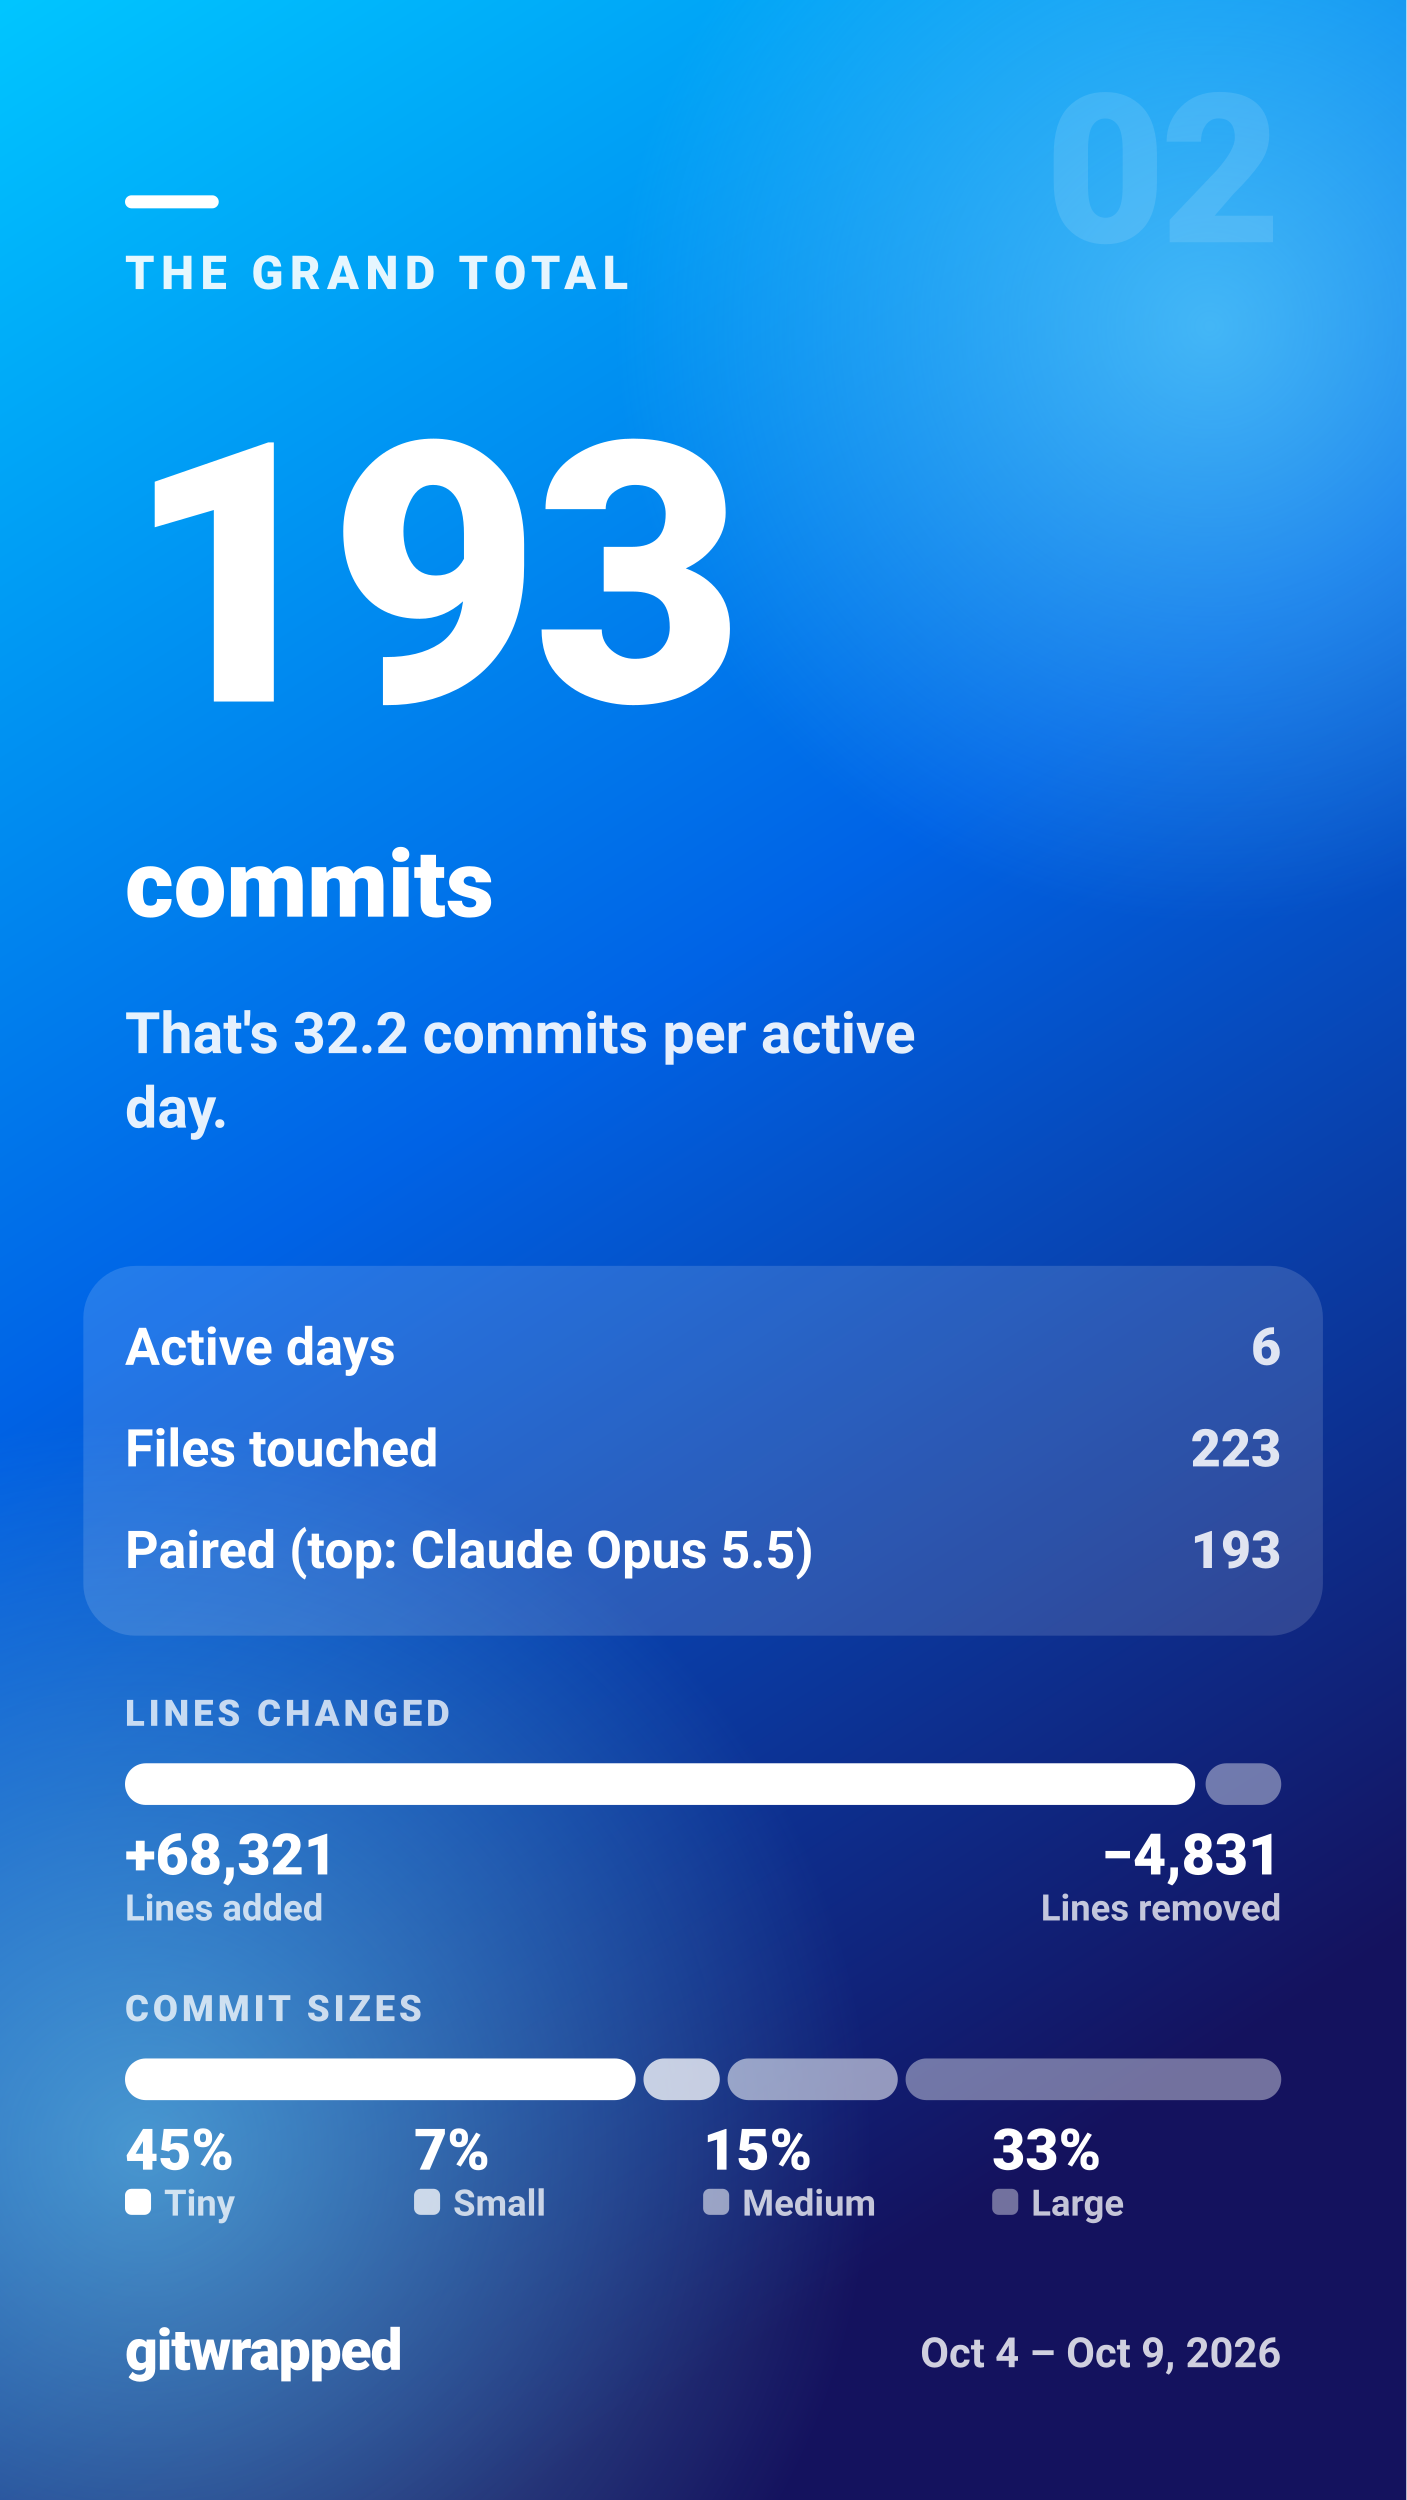
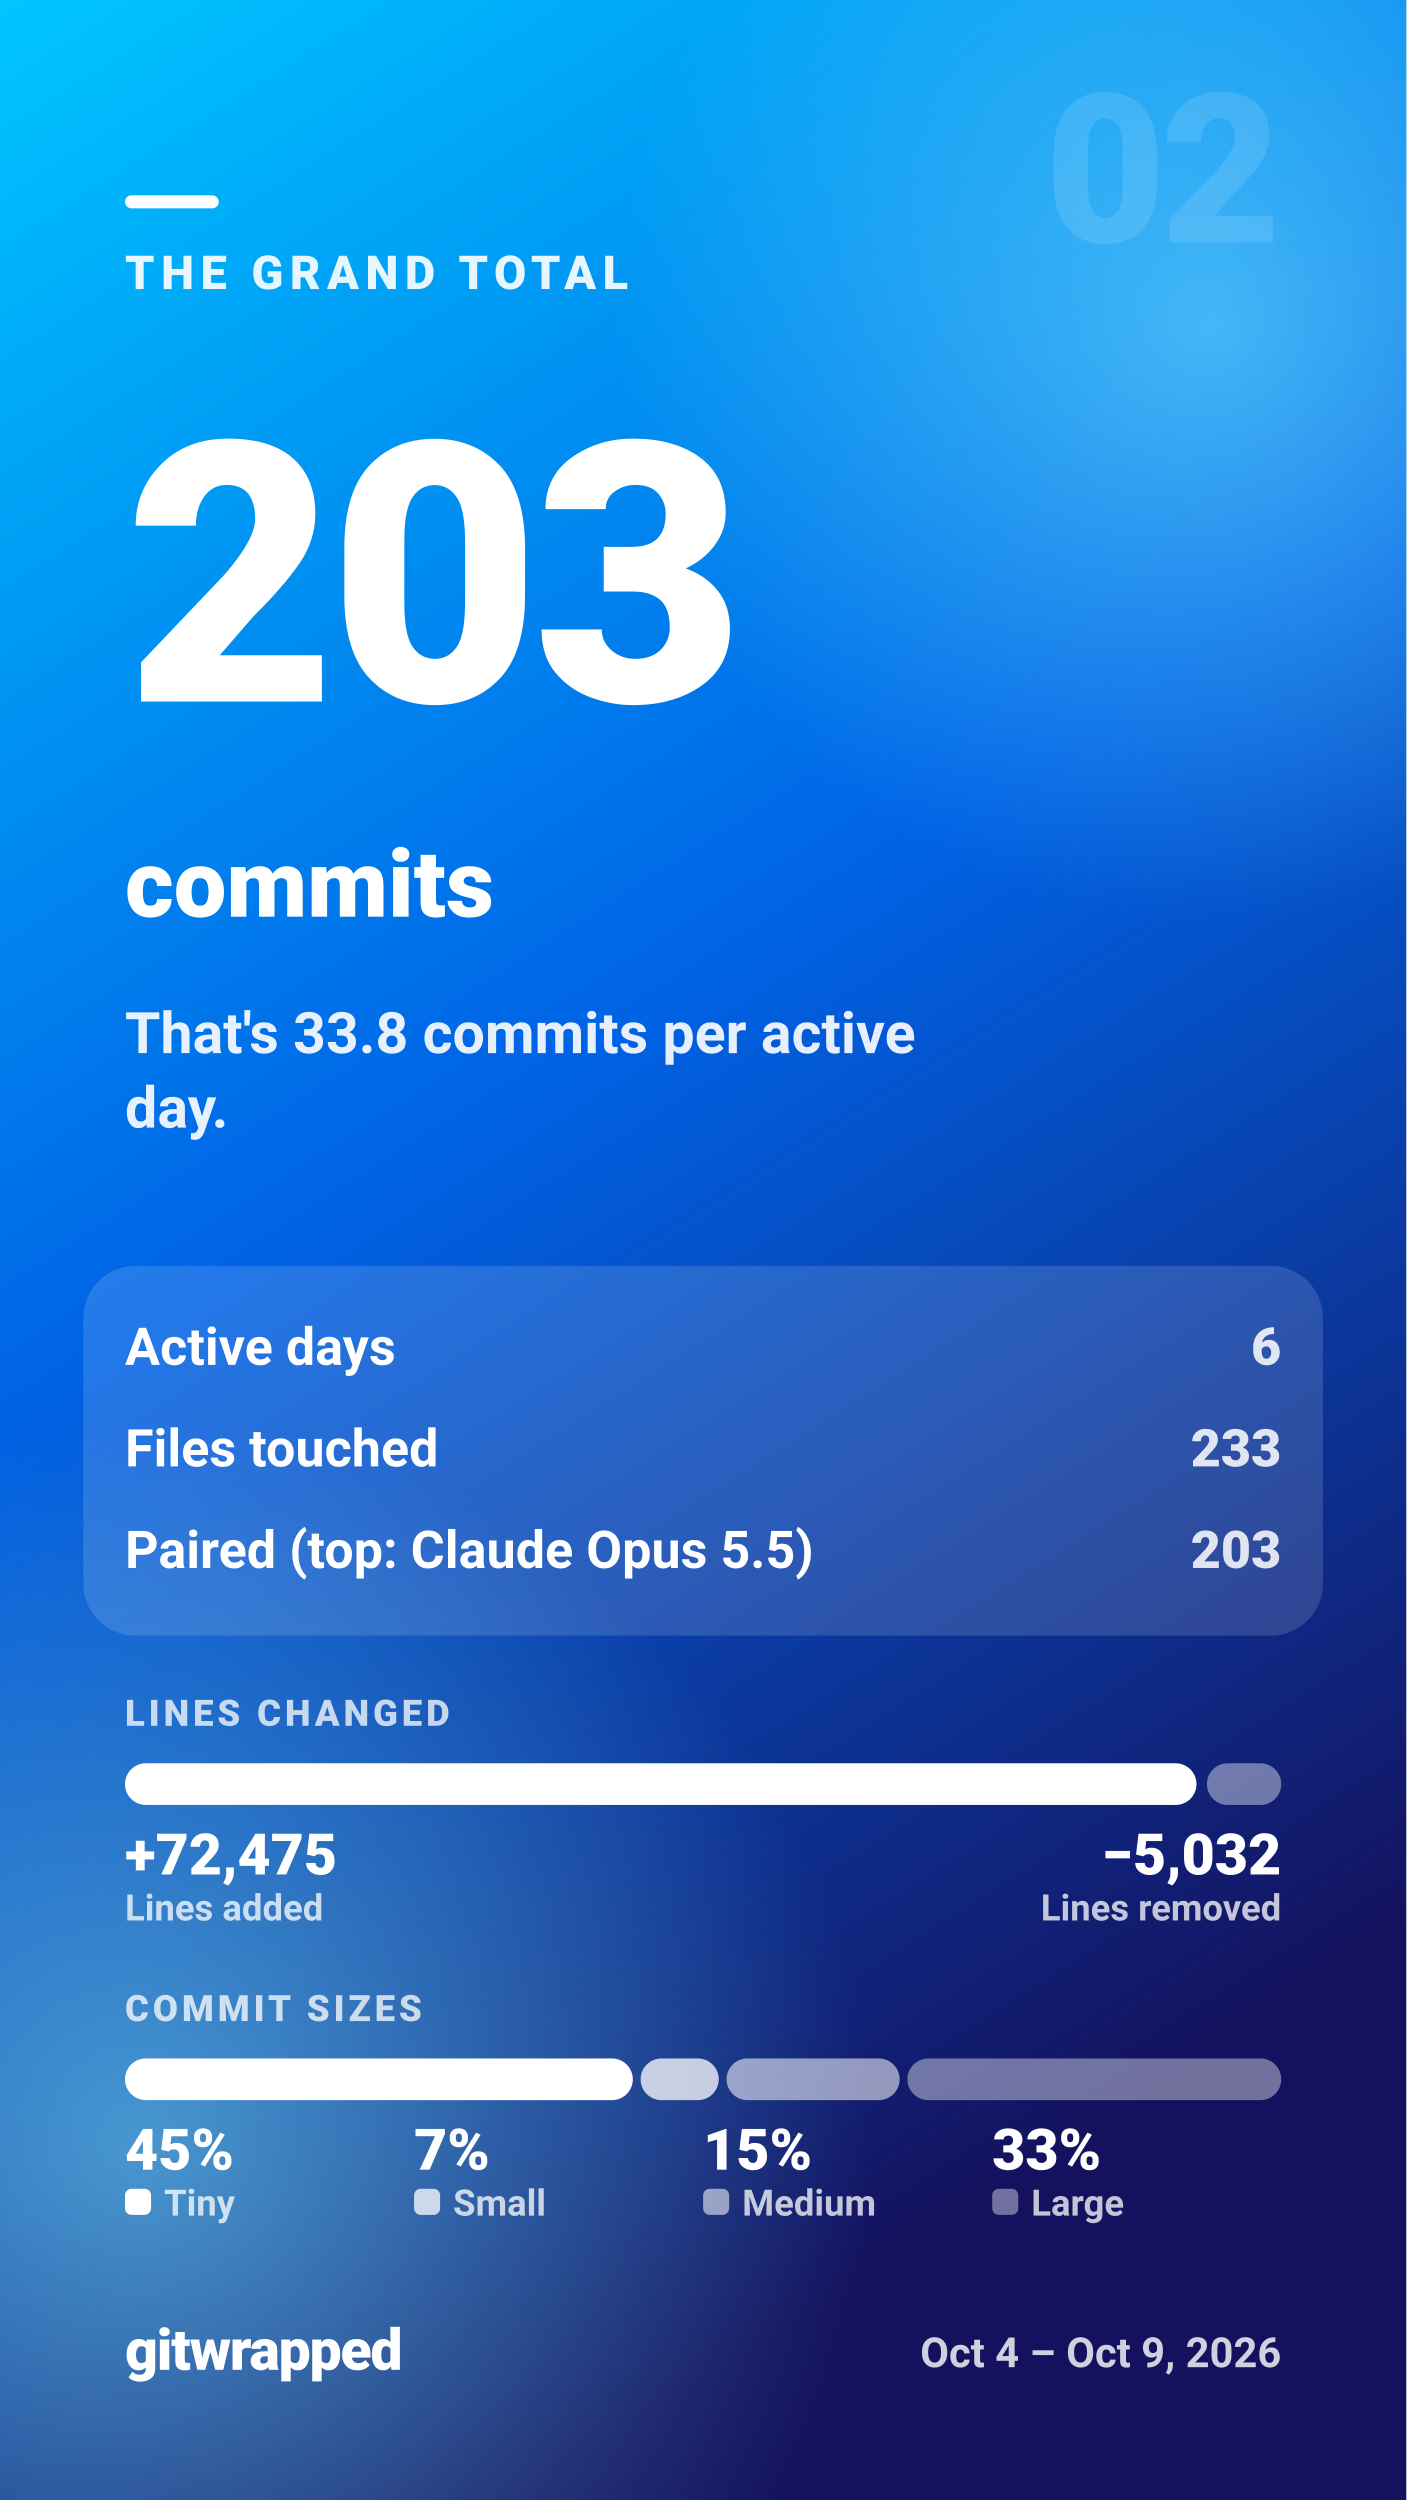
- <svg xmlns="http://www.w3.org/2000/svg" width="1080" height="1920" viewBox="0 0 1080 1920" role="img" aria-label="THE GRAND TOTAL — 193 — commits">
+ <svg xmlns="http://www.w3.org/2000/svg" width="1080" height="1920" viewBox="0 0 1080 1920" role="img" aria-label="THE GRAND TOTAL — 203 — commits">
  <defs>
    <linearGradient id="gw-totals-bg" x1="0" y1="0" x2="0.35" y2="1">
      <stop offset="0.00" stop-color="#00c6ff" />
      <stop offset="0.50" stop-color="#0063e6" />
      <stop offset="1.00" stop-color="#14125e" />
    </linearGradient>
    <radialGradient id="gw-totals-glow">
      <stop offset="0" stop-color="#7ae8ff" stop-opacity="0.55" />
      <stop offset="1" stop-color="#7ae8ff" stop-opacity="0" />
    </radialGradient>
  </defs>
  <rect width="1080" height="1920" fill="url(#gw-totals-bg)" />
  <circle cx="930" cy="250" r="460" fill="url(#gw-totals-glow)" />
  <circle cx="110" cy="1650" r="560" fill="url(#gw-totals-glow)" />
  <g fill="#ffffff" font-family="system-ui, -apple-system, 'Segoe UI', Roboto, Helvetica, Arial, sans-serif">
    <text x="984" y="186" font-size="160" font-weight="900" fill-opacity="0.12" text-anchor="end" letter-spacing="-4">02</text>
    <rect x="96" y="150" width="72" height="10" rx="5" fill="#ffffff" />
    <text x="96" y="222" font-size="36" font-weight="800" fill-opacity="0.9" letter-spacing="5">THE GRAND TOTAL</text>
-     <text x="96" y="538.8" font-size="280" font-weight="900" letter-spacing="-5.6">193</text>
+     <text x="96" y="538.8" font-size="280" font-weight="900" letter-spacing="-5.6">203</text>
    <text x="96" y="704" font-size="72" font-weight="800">commits</text>
-     <text x="96" y="808.8" font-size="44" font-weight="600" fill-opacity="0.9">That's 32.2 commits per active</text>
+     <text x="96" y="808.8" font-size="44" font-weight="600" fill-opacity="0.9">That's 33.8 commits per active</text>
    <text x="96" y="866" font-size="44" font-weight="600" fill-opacity="0.9">day.</text>
    <rect x="64" y="972.2" width="952" height="284" rx="40" fill="#ffffff" fill-opacity="0.14" />
    <text x="96" y="1048.2" font-size="40" font-weight="700">Active days</text>
    <text x="984" y="1048.2" font-size="40" font-weight="800" fill-opacity="0.85" text-anchor="end">6</text>
    <text x="96" y="1126.2" font-size="40" font-weight="700">Files touched</text>
-     <text x="984" y="1126.2" font-size="40" font-weight="800" fill-opacity="0.85" text-anchor="end">223</text>
+     <text x="984" y="1126.2" font-size="40" font-weight="800" fill-opacity="0.85" text-anchor="end">233</text>
    <text x="96" y="1204.2" font-size="40" font-weight="700">Paired (top: Claude Opus 5.5)</text>
-     <text x="984" y="1204.2" font-size="40" font-weight="800" fill-opacity="0.85" text-anchor="end">193</text>
+     <text x="984" y="1204.2" font-size="40" font-weight="800" fill-opacity="0.85" text-anchor="end">203</text>
    <text x="96" y="1325.4" font-size="28" font-weight="800" fill-opacity="0.75" letter-spacing="3">LINES CHANGED</text>
-     <rect x="96" y="1354.2" width="821.9" height="32" rx="16" />
-     <rect x="925.9" y="1354.2" width="58.1" height="32" rx="16" fill-opacity="0.4" />
+     <rect x="96" y="1354.2" width="822.9" height="32" rx="16" />
+     <rect x="926.9" y="1354.2" width="57.1" height="32" rx="16" fill-opacity="0.4" />
    <text x="96" y="1474.9" font-size="28" font-weight="700" fill-opacity="0.75">Lines added</text>
-     <text x="96" y="1439.6" font-size="44" font-weight="900">+68,321</text>
+     <text x="96" y="1439.6" font-size="44" font-weight="900">+72,475</text>
    <text x="984" y="1474.9" font-size="28" font-weight="700" fill-opacity="0.75" text-anchor="end">Lines removed</text>
-     <text x="984" y="1439.6" font-size="44" font-weight="900" text-anchor="end">−4,831</text>
+     <text x="984" y="1439.6" font-size="44" font-weight="900" text-anchor="end">−5,032</text>
    <text x="96" y="1552.2" font-size="28" font-weight="800" fill-opacity="0.75" letter-spacing="3">COMMIT SIZES</text>
-     <rect x="96" y="1580.9" width="392.2" height="32" rx="16" />
-     <rect x="494.2" y="1580.9" width="58.6" height="32" rx="16" fill-opacity="0.75" />
-     <rect x="558.8" y="1580.9" width="130.7" height="32" rx="16" fill-opacity="0.55" />
-     <rect x="695.5" y="1580.9" width="288.5" height="32" rx="16" fill-opacity="0.4" />
+     <rect x="96" y="1580.9" width="390" height="32" rx="16" />
+     <rect x="492" y="1580.9" width="60" height="32" rx="16" fill-opacity="0.75" />
+     <rect x="558" y="1580.9" width="132.9" height="32" rx="16" fill-opacity="0.55" />
+     <rect x="696.9" y="1580.9" width="287.1" height="32" rx="16" fill-opacity="0.4" />
    <g>
      <text x="96" y="1666.3" font-size="44" font-weight="900">45%</text>
      <rect x="96" y="1681" width="20" height="20" rx="5" />
      <text x="126" y="1701.6" font-size="28" font-weight="700" fill-opacity="0.75">Tiny</text>
    </g>
    <g>
      <text x="318" y="1666.3" font-size="44" font-weight="900">7%</text>
      <rect x="318" y="1681" width="20" height="20" rx="5" fill-opacity="0.75" />
      <text x="348" y="1701.6" font-size="28" font-weight="700" fill-opacity="0.75">Small</text>
    </g>
    <g>
      <text x="540" y="1666.3" font-size="44" font-weight="900">15%</text>
      <rect x="540" y="1681" width="20" height="20" rx="5" fill-opacity="0.55" />
      <text x="570" y="1701.6" font-size="28" font-weight="700" fill-opacity="0.75">Medium</text>
    </g>
    <g>
      <text x="762" y="1666.3" font-size="44" font-weight="900">33%</text>
      <rect x="762" y="1681" width="20" height="20" rx="5" fill-opacity="0.4" />
      <text x="792" y="1701.6" font-size="28" font-weight="700" fill-opacity="0.75">Large</text>
    </g>
    <text x="96" y="1820" font-size="44" font-weight="900" letter-spacing="-1">gitwrapped</text>
    <text x="984" y="1818" font-size="32" font-weight="600" fill-opacity="0.8" text-anchor="end">Oct 4 – Oct 9, 2026</text>
  </g>
</svg>
